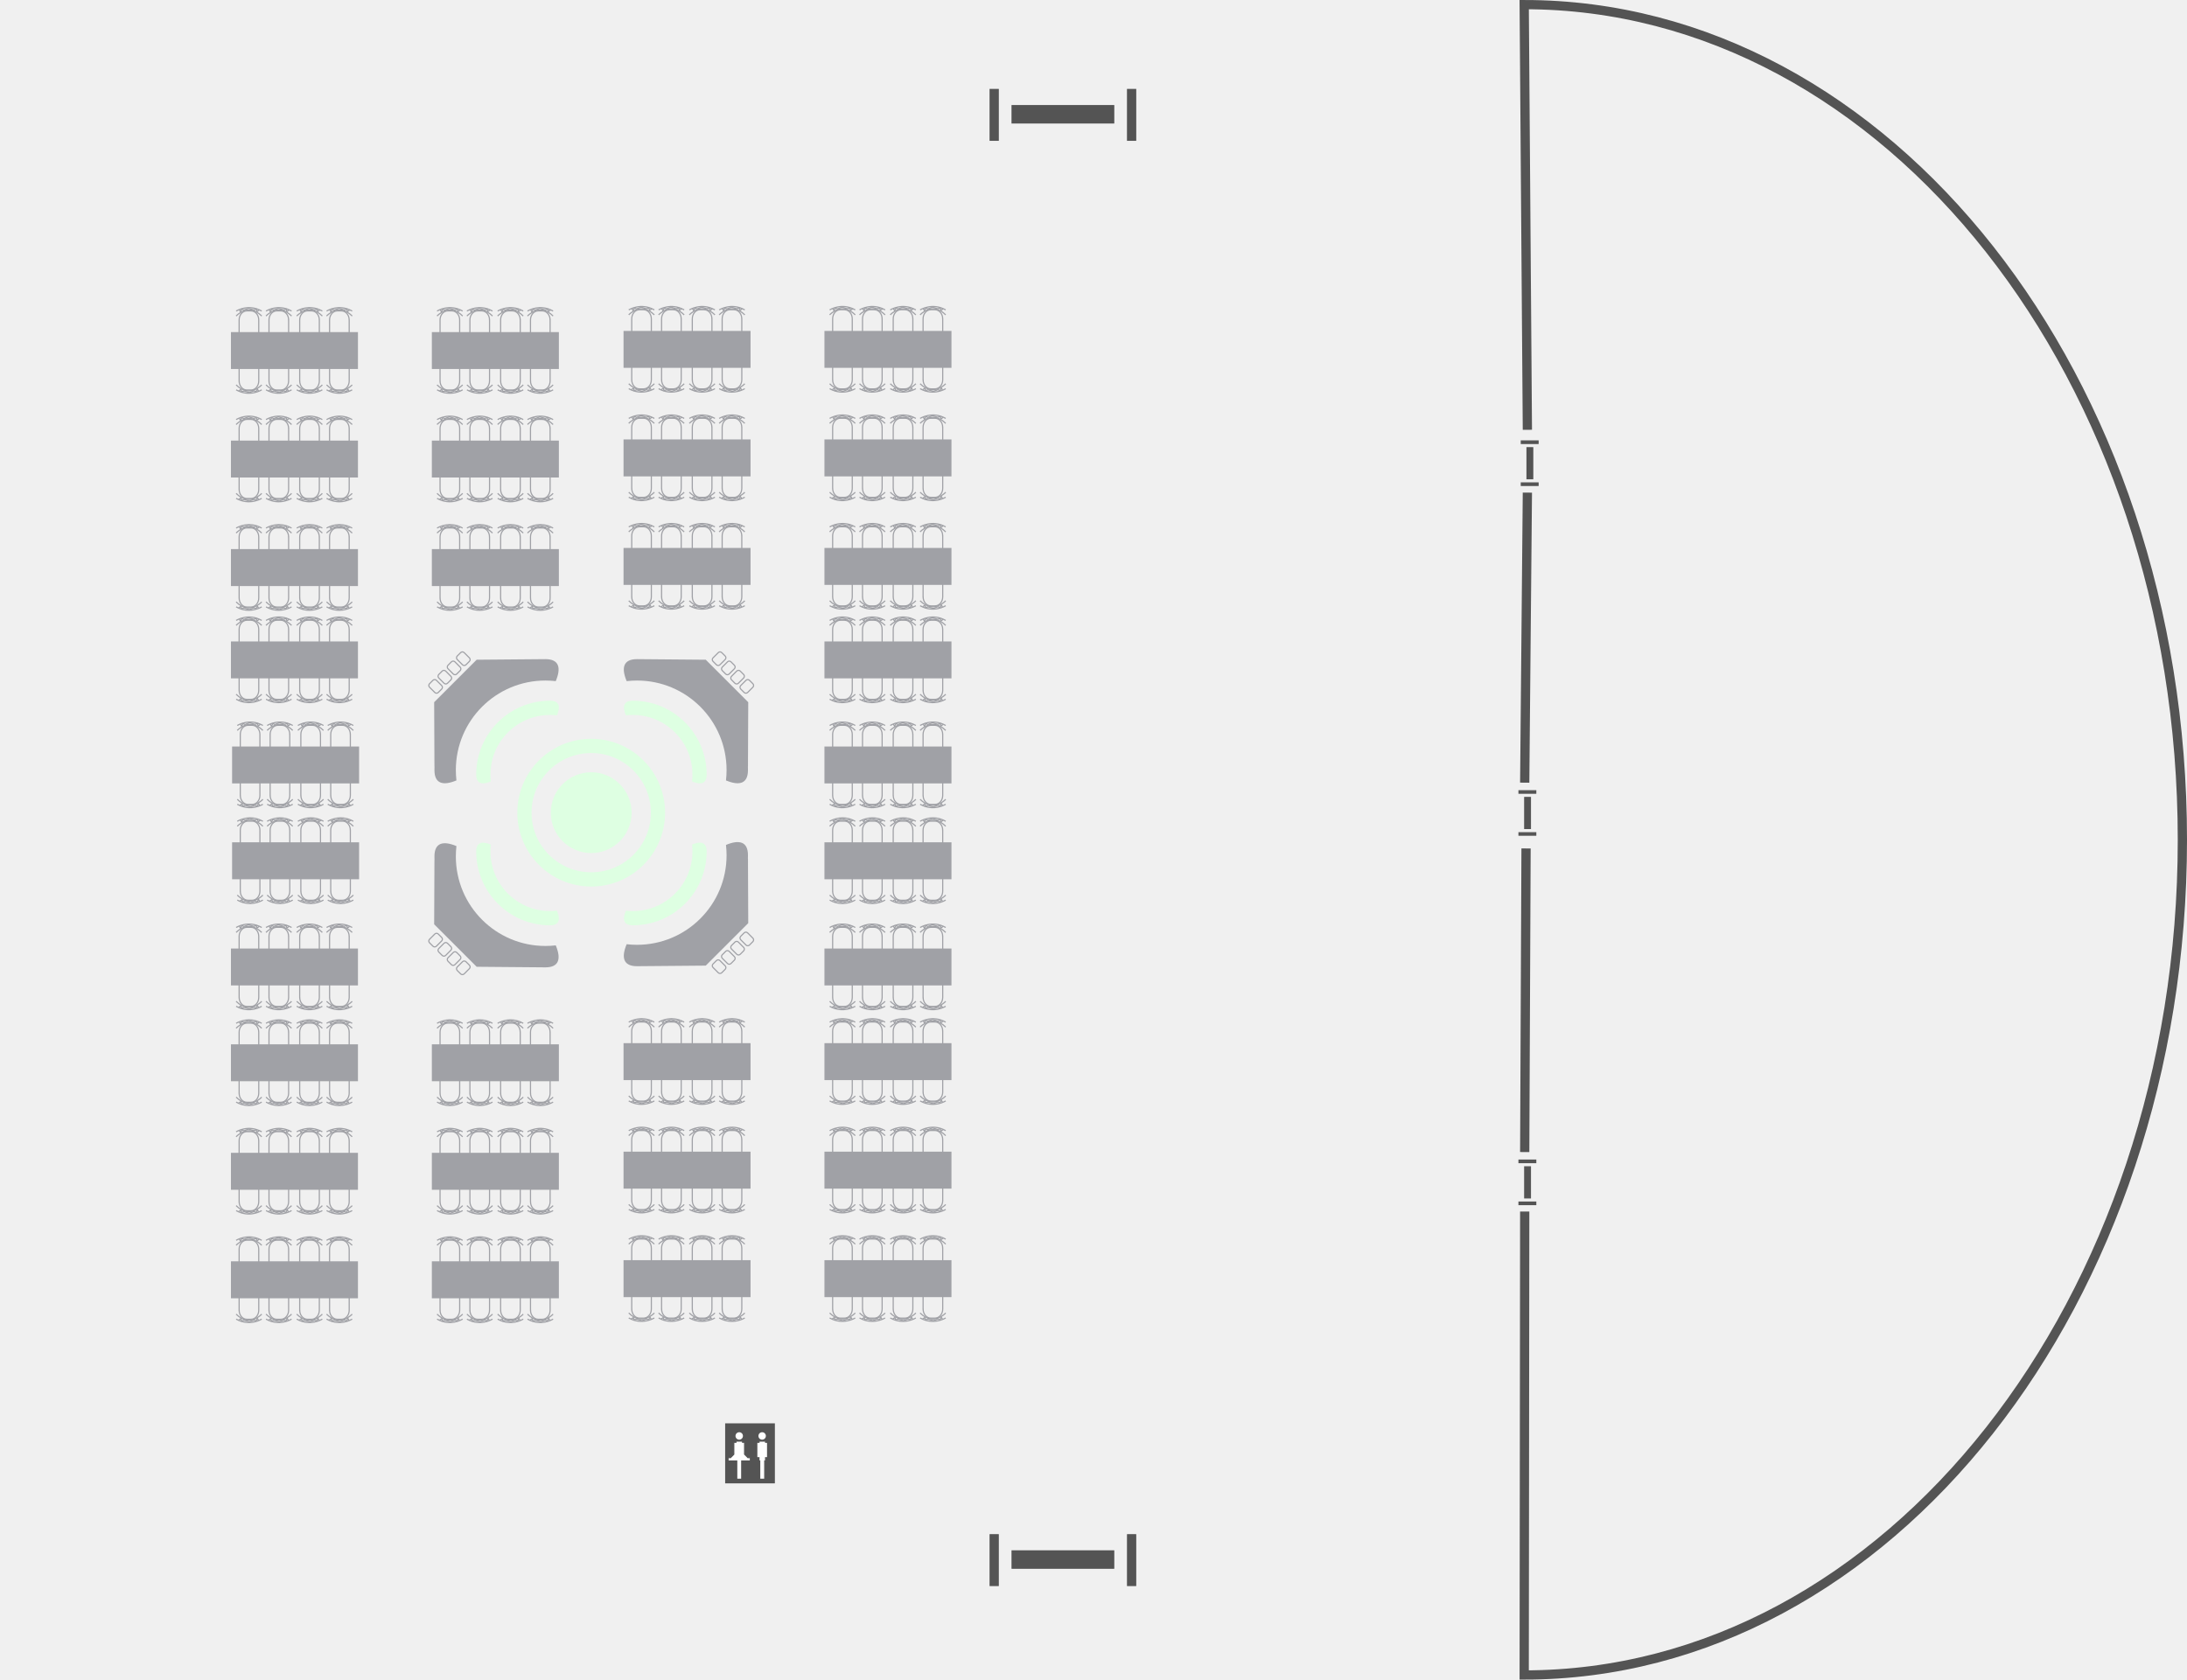
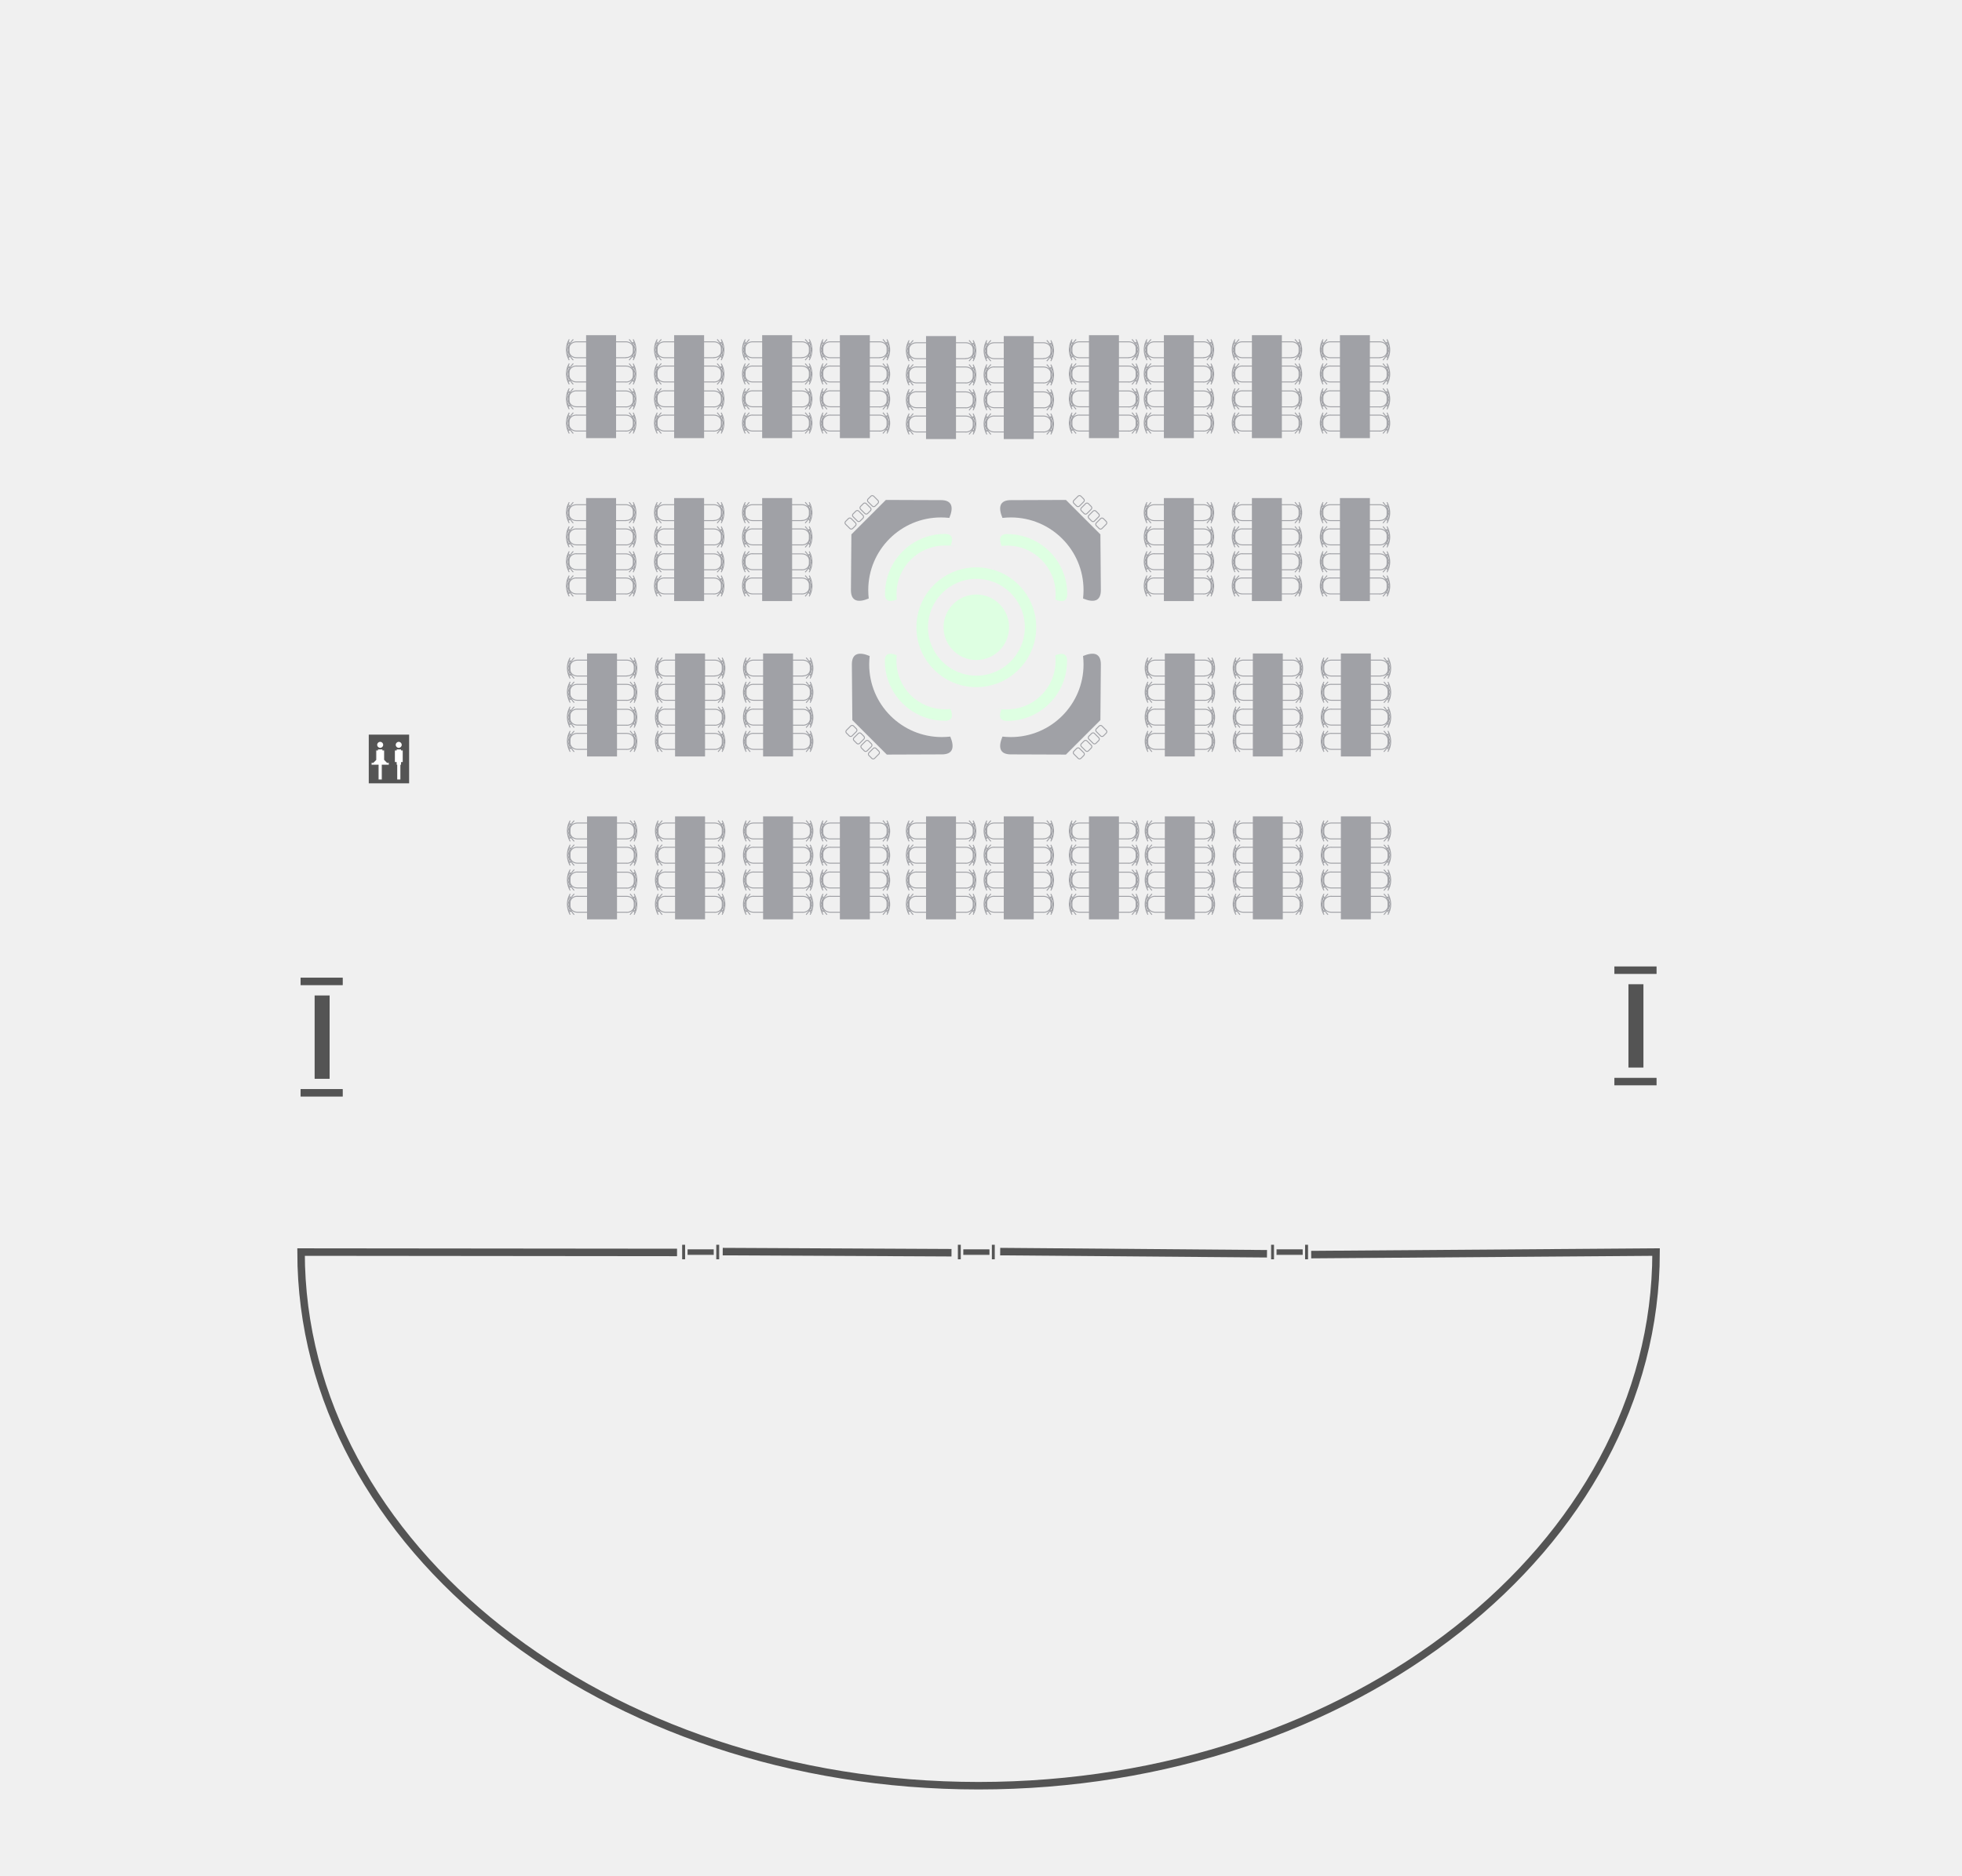
- <svg xmlns="http://www.w3.org/2000/svg" xmlns:xlink="http://www.w3.org/1999/xlink" viewBox="0 0 1894 1455">
+ <svg xmlns="http://www.w3.org/2000/svg" xmlns:xlink="http://www.w3.org/1999/xlink" id="_图层_1" data-name="图层 1" version="1.1" viewBox="0 0 2095.2 2003.7">
  <defs>
    <style>
      .cls-1, .cls-2 {
        fill: #545454;
      }

-       .cls-1, .cls-3, .cls-4, .cls-5, .cls-6 {
+       .cls-1, .cls-3, .cls-4, .cls-5 {
        stroke-miterlimit: 10;
      }

      .cls-1, .cls-3, .cls-5 {
        stroke: #545454;
      }

-       .cls-2, .cls-7, .cls-8, .cls-9 {
+       .cls-2, .cls-6, .cls-7, .cls-8 {
        stroke-width: 0px;
      }

-       .cls-3, .cls-4, .cls-6 {
+       .cls-3 {
+         stroke-width: 8px;
+       }
+ 
+       .cls-3, .cls-4, .cls-9 {
        fill: none;
      }

-       .cls-3, .cls-6 {
-         stroke-width: 8px;
-       }
- 
-       .cls-4 {
+       .cls-4, .cls-9 {
        stroke: #a0a1a6;
      }

-       .cls-7 {
+       .cls-6 {
        fill: #a0a1a6;
      }

-       .cls-5, .cls-8 {
+       .cls-5, .cls-7 {
        fill: #fff;
      }

-       .cls-6 {
-         stroke: #8f0004;
-       }
- 
      .cls-9 {
+         stroke-miterlimit: 10;
+         stroke-width: 1px;
+       }
+ 
+       .cls-8 {
        fill: #deffe2;
      }
    </style>
-     <symbol id="_桌椅" data-name="桌椅" viewBox="0 0 110 75.17">
+     <symbol id="_桌椅" data-name=" 桌椅" viewBox="0 0 110 75.2">
      <g>
        <g>
          <g>
-             <path class="cls-4" d="M24.08,11.2v11.47H7.09v-11.47c0-4.35,2.98-7.88,6.65-7.88h3.69c3.67,0,6.65,3.53,6.65,7.88Z" />
-             <path class="cls-4" d="M4.5,3.46s10.46-6.65,22.17,0" />
-             <path class="cls-4" d="M4.5,7.76s10.46-11.71,22.17,0" />
-             <polyline class="cls-4" points="7.25 2.39 8.24 4.05 9.47 1.79 11.22 2.62 15.21 1.08 19.71 2.47 21.94 1.81 22.64 3.83 24.46 2.56" />
-           </g>
-           <g>
-             <path class="cls-4" d="M49.95,11.2v11.47h-17v-11.47c0-4.35,2.98-7.88,6.65-7.88h3.69c3.67,0,6.65,3.53,6.65,7.88Z" />
-             <path class="cls-4" d="M30.36,3.46s10.46-6.65,22.17,0" />
-             <path class="cls-4" d="M30.36,7.76s10.46-11.71,22.17,0" />
-             <polyline class="cls-4" points="33.11 2.39 34.1 4.05 35.34 1.79 37.08 2.62 41.08 1.08 45.58 2.47 47.81 1.81 48.5 3.83 50.33 2.56" />
-           </g>
-           <g>
-             <path class="cls-4" d="M76.55,11.2v11.47h-17v-11.47c0-4.35,2.98-7.88,6.65-7.88h3.69c3.67,0,6.65,3.53,6.65,7.88Z" />
-             <path class="cls-4" d="M56.97,3.46s10.46-6.65,22.17,0" />
-             <path class="cls-4" d="M56.97,7.76s10.46-11.71,22.17,0" />
-             <polyline class="cls-4" points="59.72 2.39 60.71 4.05 61.94 1.79 63.69 2.62 67.68 1.08 72.18 2.47 74.41 1.81 75.11 3.83 76.93 2.56" />
-           </g>
-           <g>
-             <path class="cls-4" d="M102.41,11.2v11.47h-17v-11.47c0-4.35,2.98-7.88,6.65-7.88h3.69c3.67,0,6.65,3.53,6.65,7.88Z" />
-             <path class="cls-4" d="M82.83,3.46s10.46-6.65,22.17,0" />
-             <path class="cls-4" d="M82.83,7.76s10.46-11.71,22.17,0" />
-             <polyline class="cls-4" points="85.58 2.39 86.57 4.05 87.8 1.79 89.55 2.62 93.55 1.08 98.04 2.47 100.27 1.81 100.97 3.83 102.79 2.56" />
+             <path class="cls-4" d="M24.1,64v-11.5H7.1v11.5c0,4.3,3,7.9,6.6,7.9h3.7c3.7,0,6.6-3.5,6.6-7.9Z" />
+             <path class="cls-4" d="M4.5,71.7s10.5,6.7,22.2,0" />
+             <path class="cls-4" d="M4.5,67.4s10.5,11.7,22.2,0" />
+             <polyline class="cls-4" points="7.2 72.8 8.2 71.1 9.5 73.4 11.2 72.5 15.2 74.1 19.7 72.7 21.9 73.4 22.6 71.3 24.5 72.6" />
+           </g>
+           <g>
+             <path class="cls-4" d="M50,64v-11.5h-17v11.5c0,4.3,3,7.9,6.7,7.9h3.7c3.7,0,6.7-3.5,6.7-7.9h0Z" />
+             <path class="cls-4" d="M30.4,71.7s10.5,6.7,22.2,0" />
+             <path class="cls-4" d="M30.4,67.4s10.5,11.7,22.2,0" />
+             <polyline class="cls-4" points="33.1 72.8 34.1 71.1 35.3 73.4 37.1 72.5 41.1 74.1 45.6 72.7 47.8 73.4 48.5 71.3 50.3 72.6" />
+           </g>
+           <g>
+             <path class="cls-4" d="M76.6,64v-11.5h-17v11.5c0,4.3,3,7.9,6.7,7.9h3.7c3.7,0,6.7-3.5,6.7-7.9h0Z" />
+             <path class="cls-4" d="M57,71.7s10.5,6.7,22.2,0" />
+             <path class="cls-4" d="M57,67.4s10.5,11.7,22.2,0" />
+             <polyline class="cls-4" points="59.7 72.8 60.7 71.1 61.9 73.4 63.7 72.5 67.7 74.1 72.2 72.7 74.4 73.4 75.1 71.3 76.9 72.6" />
+           </g>
+           <g>
+             <path class="cls-4" d="M102.4,64v-11.5h-17v11.5c0,4.3,3,7.9,6.7,7.9h3.7c3.7,0,6.7-3.5,6.7-7.9h0Z" />
+             <path class="cls-4" d="M82.8,71.7s10.5,6.7,22.2,0" />
+             <path class="cls-4" d="M82.8,67.4s10.5,11.7,22.2,0" />
+             <polyline class="cls-4" points="85.6 72.8 86.6 71.1 87.8 73.4 89.6 72.5 93.6 74.1 98 72.7 100.3 73.4 101 71.3 102.8 72.6" />
          </g>
        </g>
        <g>
          <g>
-             <path class="cls-4" d="M85.42,63.97v-11.47s17,0,17,0v11.47c0,4.35-2.98,7.88-6.65,7.88h-3.69c-3.67,0-6.65-3.53-6.65-7.88Z" />
-             <path class="cls-4" d="M105,71.71s-10.46,6.65-22.17,0" />
-             <path class="cls-4" d="M105,67.41s-10.46,11.71-22.17,0" />
-             <polyline class="cls-4" points="102.25 72.78 101.26 71.12 100.03 73.38 98.28 72.55 94.29 74.09 89.79 72.7 87.56 73.35 86.86 71.34 85.04 72.61" />
-           </g>
-           <g>
-             <path class="cls-4" d="M59.55,63.97v-11.47s17,0,17,0v11.47c0,4.35-2.98,7.88-6.65,7.88h-3.69c-3.67,0-6.65-3.53-6.65-7.88Z" />
-             <path class="cls-4" d="M79.14,71.71s-10.46,6.65-22.17,0" />
-             <path class="cls-4" d="M79.14,67.41s-10.46,11.71-22.17,0" />
-             <polyline class="cls-4" points="76.39 72.78 75.4 71.12 74.16 73.38 72.42 72.55 68.42 74.09 63.92 72.7 61.69 73.35 61 71.34 59.17 72.61" />
-           </g>
-           <g>
-             <path class="cls-4" d="M32.95,63.97v-11.47s17,0,17,0v11.47c0,4.35-2.98,7.88-6.65,7.88h-3.69c-3.67,0-6.65-3.53-6.65-7.88Z" />
-             <path class="cls-4" d="M52.53,71.71s-10.46,6.65-22.17,0" />
-             <path class="cls-4" d="M52.53,67.41s-10.46,11.71-22.17,0" />
-             <polyline class="cls-4" points="49.78 72.78 48.79 71.12 47.56 73.38 45.81 72.55 41.82 74.09 37.32 72.7 35.09 73.35 34.39 71.34 32.57 72.61" />
-           </g>
-           <g>
-             <path class="cls-4" d="M7.09,63.97v-11.47s17,0,17,0v11.47c0,4.35-2.98,7.88-6.65,7.88h-3.69c-3.67,0-6.65-3.53-6.65-7.88Z" />
-             <path class="cls-4" d="M26.67,71.71s-10.46,6.65-22.17,0" />
-             <path class="cls-4" d="M26.67,67.41s-10.46,11.71-22.17,0" />
-             <polyline class="cls-4" points="23.92 72.78 22.93 71.12 21.7 73.38 19.95 72.55 15.95 74.09 11.46 72.7 9.23 73.35 8.53 71.34 6.71 72.61" />
+             <path class="cls-4" d="M85.4,11.2v11.5h17v-11.5c0-4.3-3-7.9-6.7-7.9h-3.7c-3.7,0-6.7,3.5-6.7,7.9h0Z" />
+             <path class="cls-4" d="M105,3.5s-10.5-6.7-22.2,0" />
+             <path class="cls-4" d="M105,7.8s-10.5-11.7-22.2,0" />
+             <polyline class="cls-4" points="102.2 2.4 101.3 4 100 1.8 98.3 2.6 94.3 1.1 89.8 2.5 87.6 1.8 86.9 3.8 85 2.6" />
+           </g>
+           <g>
+             <path class="cls-4" d="M59.5,11.2v11.5h17v-11.5c0-4.3-3-7.9-6.7-7.9h-3.7c-3.7,0-6.7,3.5-6.7,7.9h0Z" />
+             <path class="cls-4" d="M79.1,3.5s-10.5-6.7-22.2,0" />
+             <path class="cls-4" d="M79.1,7.8s-10.5-11.7-22.2,0" />
+             <polyline class="cls-4" points="76.4 2.4 75.4 4 74.2 1.8 72.4 2.6 68.4 1.1 63.9 2.5 61.7 1.8 61 3.8 59.2 2.6" />
+           </g>
+           <g>
+             <path class="cls-4" d="M33,11.2v11.5h17v-11.5c0-4.3-3-7.9-6.7-7.9h-3.7c-3.7,0-6.7,3.5-6.7,7.9h0Z" />
+             <path class="cls-4" d="M52.5,3.5s-10.5-6.7-22.2,0" />
+             <path class="cls-4" d="M52.5,7.8s-10.5-11.7-22.2,0" />
+             <polyline class="cls-4" points="49.8 2.4 48.8 4 47.6 1.8 45.8 2.6 41.8 1.1 37.3 2.5 35.1 1.8 34.4 3.8 32.6 2.6" />
+           </g>
+           <g>
+             <path class="cls-4" d="M7.1,11.2v11.5h17v-11.5c0-4.3-3-7.9-6.6-7.9h-3.7c-3.7,0-6.7,3.5-6.7,7.9h0Z" />
+             <path class="cls-4" d="M26.7,3.5s-10.5-6.7-22.2,0" />
+             <path class="cls-4" d="M26.7,7.8s-10.5-11.7-22.2,0" />
+             <polyline class="cls-4" points="23.9 2.4 22.9 4 21.7 1.8 20 2.6 15.9 1.1 11.5 2.5 9.2 1.8 8.5 3.8 6.7 2.6" />
          </g>
        </g>
-         <rect class="cls-7" y="21.67" width="110" height="32" />
+         <rect class="cls-6" y="21.5" width="110" height="32" />
      </g>
    </symbol>
  </defs>
-   <g id="_图层_1" data-name="图层 1">
-     <g>
-       <rect class="cls-2" x="628" y="1233" width="43.07" height="52" />
-       <circle class="cls-8" cx="660.04" cy="1243.93" r="3.22" />
-       <polygon class="cls-5" points="664.77 1249.4 664.77 1262.81 663.02 1262.81 663.02 1265.63 662.29 1265.63 662.29 1281.45 657.93 1281.45 657.93 1265.63 657.26 1265.63 657.26 1262.81 655.38 1262.81 655.38 1249.4 657.26 1249.4 657.26 1248.39 663.02 1248.39 663.02 1249.4 664.77 1249.4" />
-       <circle class="cls-8" cx="640.19" cy="1243.93" r="3.22" />
-       <polygon class="cls-5" points="649.88 1262.74 649.88 1265.63 642.36 1265.63 642.36 1281.45 638.01 1281.45 638.01 1265.63 630.49 1265.63 630.49 1262.74 632.59 1262.74 635.46 1259.83 635.46 1249.4 637.34 1249.4 637.34 1248.39 643.1 1248.39 643.1 1249.4 644.85 1249.4 644.85 1259.76 647.78 1262.74 649.88 1262.74" />
-     </g>
-     <path class="cls-9" d="M512,640c-35.35,0-64,28.65-64,64s28.65,64,64,64,64-28.65,64-64-28.65-64-64-64ZM512,755.66c-28.53,0-51.66-23.13-51.66-51.66s23.13-51.66,51.66-51.66,51.66,23.13,51.66,51.66-23.13,51.66-51.66,51.66Z" />
-     <path class="cls-9" d="M548,607c-8.04,0-9.11,5.15-5.97,12.68,1.96-.22,3.95-.34,5.97-.34,28.53,0,51.66,23.13,51.66,51.66,0,2.02-.12,4.01-.34,5.97,7.53,3.14,12.68,2.07,12.68-5.97,0-35.35-28.65-64-64-64Z" />
-     <path class="cls-9" d="M612,737.6c0-8.04-5.15-9.11-12.68-5.97.22,1.96.34,3.95.34,5.97,0,28.53-23.13,51.66-51.66,51.66-2.02,0-4.01-.12-5.97-.34-3.14,7.53-2.07,12.68,5.97,12.68,35.35,0,64-28.65,64-64Z" />
-     <path class="cls-9" d="M412.4,671c0,8.04,5.15,9.11,12.68,5.97-.22-1.96-.34-3.95-.34-5.97,0-28.53,23.13-51.66,51.66-51.66,2.02,0,4.01.12,5.97.34,3.14-7.53,2.07-12.68-5.97-12.68-35.35,0-64,28.65-64,64Z" />
-     <path class="cls-9" d="M476.4,801.6c8.04,0,9.11-5.15,5.97-12.68-1.96.22-3.95.34-5.97.34-28.53,0-51.66-23.13-51.66-51.66,0-2.02.12-4.01.34-5.97-7.53-3.14-12.68-2.07-12.68,5.97,0,35.35,28.65,64,64,64Z" />
-     <circle class="cls-9" cx="512" cy="704" r="35" />
-     <g>
-       <path class="cls-7" d="M647.76,664.04l-.06-.12c.05,1.05.06,2.12.06,3.18,0,12.07-7.73,13.68-19.04,8.96.33-2.94.51-5.93.51-8.96,0-42.84-34.73-77.57-77.57-77.57-3.03,0-6.02.18-8.96.51-4.72-11.31-3.11-19.04,8.96-19.04l59.55.51,36.79,36.79-.24,55.74Z" />
-       <rect class="cls-4" x="618.53" y="565.25" width="8.45" height="10.71" rx="2.12" ry="2.12" transform="translate(585.88 -273.23) rotate(45)" />
-       <rect class="cls-4" x="626.53" y="573.25" width="8.45" height="10.71" rx="2.12" ry="2.12" transform="translate(593.88 -276.54) rotate(45)" />
-       <rect class="cls-4" x="634.53" y="581.25" width="8.45" height="10.71" rx="2.12" ry="2.12" transform="translate(601.88 -279.86) rotate(45)" />
-       <rect class="cls-4" x="642.53" y="589.25" width="8.45" height="10.71" rx="2.12" ry="2.12" transform="translate(609.88 -283.17) rotate(45)" />
-     </g>
-     <g>
-       <path class="cls-7" d="M647.76,743.96l-.06.12c.05-1.05.06-2.12.06-3.18,0-12.07-7.73-13.68-19.04-8.96.33,2.94.51,5.93.51,8.96,0,42.84-34.73,77.57-77.57,77.57-3.03,0-6.02-.18-8.96-.51-4.72,11.31-3.11,19.04,8.96,19.04l59.55-.51,36.79-36.79-.24-55.74Z" />
-       <rect class="cls-4" x="618.53" y="832.04" width="8.45" height="10.71" rx="2.12" ry="2.12" transform="translate(-409.73 685.62) rotate(-45)" />
-       <rect class="cls-4" x="626.53" y="824.04" width="8.45" height="10.71" rx="2.12" ry="2.12" transform="translate(-401.73 688.94) rotate(-45)" />
-       <rect class="cls-4" x="634.53" y="816.04" width="8.45" height="10.71" rx="2.12" ry="2.12" transform="translate(-393.73 692.25) rotate(-45)" />
-       <rect class="cls-4" x="642.53" y="808.04" width="8.45" height="10.71" rx="2.12" ry="2.12" transform="translate(-385.73 695.56) rotate(-45)" />
-     </g>
-     <g>
-       <path class="cls-7" d="M376.24,744.96l.06.12c-.05-1.05-.06-2.12-.06-3.18,0-12.07,7.73-13.68,19.04-8.96-.33,2.94-.51,5.93-.51,8.96,0,42.84,34.73,77.57,77.57,77.57,3.03,0,6.02-.18,8.96-.51,4.72,11.31,3.11,19.04-8.96,19.04l-59.55-.51-36.79-36.79.24-55.74Z" />
-       <rect class="cls-4" x="397.02" y="833.04" width="8.45" height="10.71" rx="2.12" ry="2.12" transform="translate(92.13 1714.95) rotate(-135)" />
-       <rect class="cls-4" x="389.02" y="825.04" width="8.45" height="10.71" rx="2.12" ry="2.12" transform="translate(84.13 1695.64) rotate(-135)" />
-       <rect class="cls-4" x="381.02" y="817.04" width="8.45" height="10.71" rx="2.12" ry="2.12" transform="translate(76.13 1676.33) rotate(-135)" />
-       <rect class="cls-4" x="373.02" y="809.04" width="8.45" height="10.71" rx="2.12" ry="2.12" transform="translate(68.13 1657.01) rotate(-135)" />
-     </g>
-     <g>
-       <path class="cls-7" d="M376.24,664.04l.06-.12c-.05,1.05-.06,2.12-.06,3.18,0,12.07,7.73,13.68,19.04,8.96-.33-2.94-.51-5.93-.51-8.96,0-42.84,34.73-77.57,77.57-77.57,3.03,0,6.02.18,8.96.51,4.72-11.31,3.11-19.04-8.96-19.04l-59.55.51-36.79,36.79.24,55.74Z" />
-       <rect class="cls-4" x="397.02" y="565.25" width="8.45" height="10.71" rx="2.12" ry="2.12" transform="translate(1088.45 690.36) rotate(135)" />
-       <rect class="cls-4" x="389.02" y="573.25" width="8.45" height="10.71" rx="2.12" ry="2.12" transform="translate(1080.45 709.67) rotate(135)" />
-       <rect class="cls-4" x="381.02" y="581.25" width="8.45" height="10.71" rx="2.12" ry="2.12" transform="translate(1072.45 728.99) rotate(135)" />
-       <rect class="cls-4" x="373.02" y="589.25" width="8.45" height="10.71" rx="2.12" ry="2.12" transform="translate(1064.45 748.3) rotate(135)" />
-     </g>
-   </g>
-   <g id="_图层_4" data-name="图层 4">
-     <use width="110" height="75.17" transform="translate(540 265)" xlink:href="#_桌椅" />
-     <use width="110" height="75.17" transform="translate(714 265)" xlink:href="#_桌椅" />
-     <use width="110" height="75.17" transform="translate(200 266)" xlink:href="#_桌椅" />
-     <use width="110" height="75.17" transform="translate(374 266)" xlink:href="#_桌椅" />
-     <use width="110" height="75.17" transform="translate(540 359)" xlink:href="#_桌椅" />
-     <use width="110" height="75.17" transform="translate(714 359)" xlink:href="#_桌椅" />
-     <use width="110" height="75.17" transform="translate(200 360)" xlink:href="#_桌椅" />
-     <use width="110" height="75.17" transform="translate(374 360)" xlink:href="#_桌椅" />
-     <use width="110" height="75.17" transform="translate(540 453)" xlink:href="#_桌椅" />
-     <use width="110" height="75.17" transform="translate(374 454)" xlink:href="#_桌椅" />
-     <use width="110" height="75.17" transform="translate(714 453)" xlink:href="#_桌椅" />
-     <use width="110" height="75.17" transform="translate(200 454)" xlink:href="#_桌椅" />
-     <use width="110" height="75.17" transform="translate(200 534)" xlink:href="#_桌椅" />
-     <use width="110" height="75.17" transform="translate(201 625)" xlink:href="#_桌椅" />
-     <use width="110" height="75.17" transform="translate(201 708)" xlink:href="#_桌椅" />
-     <use width="110" height="75.17" transform="translate(200 800)" xlink:href="#_桌椅" />
-     <use width="110" height="75.17" transform="translate(714 534)" xlink:href="#_桌椅" />
-     <use width="110" height="75.17" transform="translate(714 625)" xlink:href="#_桌椅" />
-     <use width="110" height="75.17" transform="translate(714 708)" xlink:href="#_桌椅" />
-     <use width="110" height="75.17" transform="translate(714 800)" xlink:href="#_桌椅" />
-     <use width="110" height="75.17" transform="translate(540 882)" xlink:href="#_桌椅" />
-     <use width="110" height="75.17" transform="translate(714 882)" xlink:href="#_桌椅" />
-     <use width="110" height="75.17" transform="translate(200 883)" xlink:href="#_桌椅" />
-     <use width="110" height="75.17" transform="translate(374 883)" xlink:href="#_桌椅" />
-     <use width="110" height="75.17" transform="translate(540 976)" xlink:href="#_桌椅" />
-     <use width="110" height="75.17" transform="translate(714 976)" xlink:href="#_桌椅" />
-     <use width="110" height="75.17" transform="translate(200 977)" xlink:href="#_桌椅" />
-     <use width="110" height="75.17" transform="translate(374 977)" xlink:href="#_桌椅" />
-     <use width="110" height="75.17" transform="translate(540 1070)" xlink:href="#_桌椅" />
-     <use width="110" height="75.17" transform="translate(714 1070)" xlink:href="#_桌椅" />
-     <use width="110" height="75.17" transform="translate(200 1071)" xlink:href="#_桌椅" />
-     <use width="110" height="75.17" transform="translate(374 1071)" xlink:href="#_桌椅" />
-   </g>
-   <g id="_图层_2" data-name="图层 2">
-     <g>
-       <rect class="cls-1" x="857.5" y="77.5" width="7" height="44" />
-       <rect class="cls-1" x="976.5" y="77.5" width="7" height="44" />
-       <rect class="cls-1" x="876.5" y="91.5" width="88" height="15" />
-     </g>
-     <g>
-       <rect class="cls-1" x="1323.68" y="375.82" width="2.14" height="14.5" transform="translate(1707.82 -941.68) rotate(90)" />
-       <rect class="cls-1" x="1323.68" y="412.18" width="2.14" height="14.5" transform="translate(1744.18 -905.32) rotate(90)" />
-       <rect class="cls-1" x="1311.47" y="398.78" width="26.89" height="4.94" transform="translate(1726.16 -923.66) rotate(90)" />
-     </g>
-     <g>
-       <rect class="cls-1" x="1321.68" y="678.82" width="2.14" height="14.5" transform="translate(2008.82 -636.68) rotate(90)" />
-       <rect class="cls-1" x="1321.68" y="715.18" width="2.14" height="14.5" transform="translate(2045.18 -600.32) rotate(90)" />
-       <rect class="cls-1" x="1309.47" y="701.78" width="26.89" height="4.94" transform="translate(2027.16 -618.66) rotate(90)" />
-     </g>
-     <g>
-       <rect class="cls-1" x="1321.68" y="998.82" width="2.14" height="14.5" transform="translate(2328.82 -316.68) rotate(90)" />
-       <rect class="cls-1" x="1321.68" y="1035.18" width="2.14" height="14.5" transform="translate(2365.18 -280.32) rotate(90)" />
-       <rect class="cls-1" x="1309.47" y="1021.78" width="26.89" height="4.94" transform="translate(2347.16 -298.66) rotate(90)" />
-     </g>
-     <g>
-       <rect class="cls-1" x="857.5" y="1329.5" width="7" height="44" />
-       <rect class="cls-1" x="976.5" y="1329.5" width="7" height="44" />
-       <rect class="cls-1" x="876.5" y="1343.5" width="88" height="15" />
-     </g>
-     <path class="cls-3" d="M1322.75,372.33l-2.75-368.33c314.8,0,570,323.92,570,723.5s-255.2,723.5-570,723.5l.44-401.48" />
-     <line class="cls-3" x1="1322.75" y1="426.74" x2="1320.44" y2="678" />
-     <line class="cls-3" x1="1321.6" y1="735" x2="1320.44" y2="998" />
-   </g>
+   <g>
+     <rect class="cls-2" x="393.8" y="784.7" width="43.1" height="52" />
+     <circle class="cls-7" cx="425.8" cy="795.6" r="3.2" />
+     <polygon class="cls-5" points="430.6 801.1 430.6 814.5 428.8 814.5 428.8 817.3 428.1 817.3 428.1 833.1 423.7 833.1 423.7 817.3 423.1 817.3 423.1 814.5 421.2 814.5 421.2 801.1 423.1 801.1 423.1 800 428.8 800 428.8 801.1 430.6 801.1" />
+     <circle class="cls-7" cx="406" cy="795.6" r="3.2" />
+     <polygon class="cls-5" points="415.7 814.4 415.7 817.3 408.2 817.3 408.2 833.1 403.8 833.1 403.8 817.3 396.3 817.3 396.3 814.4 398.4 814.4 401.3 811.5 401.3 801.1 403.1 801.1 403.1 800 408.9 800 408.9 801.1 410.7 801.1 410.7 811.4 413.6 814.4 415.7 814.4" />
+   </g>
+   <path class="cls-8" d="M1106.6,670c0-35.4-28.7-64-64-64-35.3,0-64,28.6-64,64,0,35.3,28.7,64,64,64,35.3,0,64-28.7,64-64ZM991,670c0-28.5,23.1-51.7,51.7-51.7,28.5,0,51.7,23.1,51.7,51.7,0,28.5-23.1,51.7-51.7,51.7-28.5,0-51.7-23.1-51.7-51.7h0Z" />
+   <path class="cls-8" d="M1139.6,706c0-8-5.2-9.1-12.7-6,.2,2,.3,4,.3,6,0,28.5-23.1,51.7-51.7,51.7s-4-.1-6-.3c-3.1,7.5-2.1,12.7,6,12.7,35.3,0,64-28.7,64-64h0Z" />
+   <path class="cls-8" d="M1009,770c8,0,9.1-5.2,6-12.7-2,.2-4,.3-6,.3-28.5,0-51.7-23.1-51.7-51.7,0-2,.1-4,.3-6-7.5-3.1-12.7-2.1-12.7,6,0,35.3,28.7,64,64,64h0Z" />
+   <path class="cls-8" d="M1075.6,570.4c-8,0-9.1,5.1-6,12.7,2-.2,4-.3,6-.3,28.5,0,51.7,23.1,51.7,51.7,0,2-.1,4-.3,6,7.5,3.1,12.7,2.1,12.7-6,0-35.4-28.7-64-64-64h0Z" />
+   <path class="cls-8" d="M945,634.4c0,8,5.2,9.1,12.7,6-.2-2-.3-4-.3-6,0-28.5,23.1-51.7,51.7-51.7s4,.1,6,.3c3.1-7.5,2.1-12.7-6-12.7-35.3,0-64,28.6-64,64h0Z" />
+   <circle class="cls-8" cx="1042.6" cy="670" r="35" />
+   <g>
+     <path class="cls-6" d="M1082.6,805.8h.1c-1,0-2.1,0-3.2,0-12.1,0-13.7-7.7-9-19,2.9.3,5.9.5,9,.5,42.8,0,77.6-34.7,77.6-77.6,0-3-.2-6-.5-9,11.3-4.7,19-3.1,19,9l-.5,59.5-36.8,36.8-55.7-.2Z" />
+     <rect class="cls-9" x="1171.8" y="775.4" width="8.5" height="10.7" rx="2.1" ry="2.1" transform="translate(-207.6 1060.3) rotate(-45)" />
+     <rect class="cls-9" x="1163.8" y="783.4" width="8.5" height="10.7" rx="2.1" ry="2.1" transform="translate(-215.6 1056.9) rotate(-45)" />
+     <rect class="cls-9" x="1155.8" y="791.4" width="8.5" height="10.7" rx="2.1" ry="2.1" transform="translate(-223.6 1053.6) rotate(-45)" />
+     <rect class="cls-9" x="1147.8" y="799.4" width="8.5" height="10.7" rx="2.1" ry="2.1" transform="translate(-231.6 1050.3) rotate(-45)" />
+   </g>
+   <g>
+     <path class="cls-6" d="M1002.7,805.8h-.1c1,0,2.1,0,3.2,0,12.1,0,13.7-7.7,9-19-2.9.3-5.9.5-9,.5-42.8,0-77.6-34.7-77.6-77.6,0-3,.2-6,.5-9-11.3-4.7-19-3.1-19,9l.5,59.5,36.8,36.8,55.7-.2Z" />
+     <rect class="cls-9" x="903.9" y="776.5" width="10.7" height="8.5" rx="2.1" ry="2.1" transform="translate(-285.8 871.6) rotate(-45)" />
+     <rect class="cls-9" x="911.9" y="784.5" width="10.7" height="8.5" rx="2.1" ry="2.1" transform="translate(-289.1 879.6) rotate(-45)" />
+     <rect class="cls-9" x="919.9" y="792.5" width="10.7" height="8.5" rx="2.1" ry="2.1" transform="translate(-292.4 887.6) rotate(-45)" />
+     <rect class="cls-9" x="927.9" y="800.5" width="10.7" height="8.5" rx="2.1" ry="2.1" transform="translate(-295.7 895.6) rotate(-45)" />
+   </g>
+   <g>
+     <path class="cls-6" d="M1001.7,534.2h-.1c1,0,2.1,0,3.2,0,12.1,0,13.7,7.7,9,19-2.9-.3-5.9-.5-9-.5-42.8,0-77.6,34.7-77.6,77.6,0,3,.2,6,.5,9-11.3,4.7-19,3.1-19-9l.5-59.5,36.8-36.8,55.7.2Z" />
+     <rect class="cls-9" x="904" y="553.9" width="8.5" height="10.7" rx="2.1" ry="2.1" transform="translate(-129.4 806) rotate(-45)" />
+     <rect class="cls-9" x="912" y="545.9" width="8.5" height="10.7" rx="2.1" ry="2.1" transform="translate(-121.4 809.3) rotate(-45)" />
+     <rect class="cls-9" x="920" y="537.9" width="8.5" height="10.7" rx="2.1" ry="2.1" transform="translate(-113.4 812.6) rotate(-45)" />
+     <rect class="cls-9" x="928" y="529.9" width="8.5" height="10.7" rx="2.1" ry="2.1" transform="translate(-105.4 816) rotate(-45)" />
+   </g>
+   <g>
+     <path class="cls-6" d="M1082.6,534.2h.1c-1,0-2.1,0-3.2,0-12.1,0-13.7,7.7-9,19,2.9-.3,5.9-.5,9-.5,42.8,0,77.6,34.7,77.6,77.6,0,3-.2,6-.5,9,11.3,4.7,19,3.1,19-9l-.5-59.5-36.8-36.8-55.7.2Z" />
+     <rect class="cls-9" x="1170.7" y="555" width="10.7" height="8.5" rx="2.1" ry="2.1" transform="translate(-51 995.4) rotate(-45)" />
+     <rect class="cls-9" x="1162.7" y="547" width="10.7" height="8.5" rx="2.1" ry="2.1" transform="translate(-47.7 987.4) rotate(-45)" />
+     <rect class="cls-9" x="1154.7" y="539" width="10.7" height="8.5" rx="2.1" ry="2.1" transform="translate(-44.4 979.4) rotate(-45)" />
+     <rect class="cls-9" x="1146.7" y="531" width="10.7" height="8.5" rx="2.1" ry="2.1" transform="translate(-41.1 971.4) rotate(-45)" />
+   </g>
+   <g id="_图层_4" data-name=" 图层 4">
+     <use width="110" height="75.2" transform="translate(1410.4 698) rotate(90) scale(1 -1)" xlink:href="#_桌椅" />
+     <use width="110" height="75.2" transform="translate(1410.4 872) rotate(90) scale(1 -1)" xlink:href="#_桌椅" />
+     <use width="110" height="75.2" transform="translate(1409.4 358) rotate(90) scale(1 -1)" xlink:href="#_桌椅" />
+     <use width="110" height="75.2" transform="translate(1409.4 532) rotate(90) scale(1 -1)" xlink:href="#_桌椅" />
+     <use width="110" height="75.2" transform="translate(1316.4 698) rotate(90) scale(1 -1)" xlink:href="#_桌椅" />
+     <use width="110" height="75.2" transform="translate(1316.4 872) rotate(90) scale(1 -1)" xlink:href="#_桌椅" />
+     <use width="110" height="75.2" transform="translate(1315.4 358) rotate(90) scale(1 -1)" xlink:href="#_桌椅" />
+     <use width="110" height="75.2" transform="translate(1315.4 532) rotate(90) scale(1 -1)" xlink:href="#_桌椅" />
+     <use width="110" height="75.2" transform="translate(1222.4 698) rotate(90) scale(1 -1)" xlink:href="#_桌椅" />
+     <use width="110" height="75.2" transform="translate(1221.4 532) rotate(90) scale(1 -1)" xlink:href="#_桌椅" />
+     <use width="110" height="75.2" transform="translate(1222.4 872) rotate(90) scale(1 -1)" xlink:href="#_桌椅" />
+     <use width="110" height="75.2" transform="translate(1221.4 358) rotate(90) scale(1 -1)" xlink:href="#_桌椅" />
+     <use width="110" height="75.2" transform="translate(1141.4 358) rotate(90) scale(1 -1)" xlink:href="#_桌椅" />
+     <use width="110" height="75.2" transform="translate(1050.4 359) rotate(90) scale(1 -1)" xlink:href="#_桌椅" />
+     <use width="110" height="75.2" transform="translate(967.4 359) rotate(90) scale(1 -1)" xlink:href="#_桌椅" />
+     <use width="110" height="75.2" transform="translate(875.4 358) rotate(90) scale(1 -1)" xlink:href="#_桌椅" />
+     <use width="110" height="75.2" transform="translate(1141.4 872) rotate(90) scale(1 -1)" xlink:href="#_桌椅" />
+     <use width="110" height="75.2" transform="translate(1050.4 872) rotate(90) scale(1 -1)" xlink:href="#_桌椅" />
+     <use width="110" height="75.2" transform="translate(967.4 872) rotate(90) scale(1 -1)" xlink:href="#_桌椅" />
+     <use width="110" height="75.2" transform="translate(875.4 872) rotate(90) scale(1 -1)" xlink:href="#_桌椅" />
+     <use width="110" height="75.2" transform="translate(793.4 698) rotate(90) scale(1 -1)" xlink:href="#_桌椅" />
+     <use width="110" height="75.2" transform="translate(793.4 872) rotate(90) scale(1 -1)" xlink:href="#_桌椅" />
+     <use width="110" height="75.2" transform="translate(792.4 358) rotate(90) scale(1 -1)" xlink:href="#_桌椅" />
+     <use width="110" height="75.2" transform="translate(792.4 532) rotate(90) scale(1 -1)" xlink:href="#_桌椅" />
+     <use width="110" height="75.2" transform="translate(699.4 698) rotate(90) scale(1 -1)" xlink:href="#_桌椅" />
+     <use width="110" height="75.2" transform="translate(699.4 872) rotate(90) scale(1 -1)" xlink:href="#_桌椅" />
+     <use width="110" height="75.2" transform="translate(698.4 358) rotate(90) scale(1 -1)" xlink:href="#_桌椅" />
+     <use width="110" height="75.2" transform="translate(698.4 532) rotate(90) scale(1 -1)" xlink:href="#_桌椅" />
+     <use width="110" height="75.2" transform="translate(605.4 698) rotate(90) scale(1 -1)" xlink:href="#_桌椅" />
+     <use width="110" height="75.2" transform="translate(605.4 872) rotate(90) scale(1 -1)" xlink:href="#_桌椅" />
+     <use width="110" height="75.2" transform="translate(604.4 358) rotate(90) scale(1 -1)" xlink:href="#_桌椅" />
+     <use width="110" height="75.2" transform="translate(604.4 532) rotate(90) scale(1 -1)" xlink:href="#_桌椅" />
+   </g>
+   <g>
+     <rect class="cls-1" x="1724.5" y="1032.8" width="44" height="7" />
+     <rect class="cls-1" x="1724.5" y="1151.8" width="44" height="7" />
+     <rect class="cls-1" x="1739.5" y="1051.8" width="15" height="88" />
+   </g>
+   <g>
+     <rect class="cls-1" x="1394.2" y="1330.1" width="2.1" height="14.5" />
+     <rect class="cls-1" x="1357.9" y="1330.1" width="2.1" height="14.5" />
+     <rect class="cls-1" x="1363.7" y="1335" width="26.9" height="4.9" />
+   </g>
+   <g>
+     <rect class="cls-1" x="1059.7" y="1330.1" width="2.1" height="14.5" />
+     <rect class="cls-1" x="1023.4" y="1330.1" width="2.1" height="14.5" />
+     <rect class="cls-1" x="1029.2" y="1335" width="26.9" height="4.9" />
+   </g>
+   <g>
+     <rect class="cls-1" x="765.4" y="1330.1" width="2.1" height="14.5" />
+     <rect class="cls-1" x="729" y="1330.1" width="2.1" height="14.5" />
+     <rect class="cls-1" x="734.8" y="1335" width="26.9" height="4.9" />
+   </g>
+   <g>
+     <rect class="cls-1" x="321.5" y="1044.8" width="44" height="7" />
+     <rect class="cls-1" x="321.5" y="1163.8" width="44" height="7" />
+     <rect class="cls-1" x="336.5" y="1063.8" width="15" height="88" />
+   </g>
+   <path class="cls-3" d="M1400.2,1340.1l368.3-2.7c0,314.8-323.9,570-723.5,570-399.6,0-723.5-255.2-723.5-570l401.5.4" />
+   <line class="cls-3" x1="1353" y1="1339.2" x2="1068.1" y2="1336.9" />
+   <line class="cls-3" x1="1016.1" y1="1338.1" x2="771.8" y2="1336.9" />
</svg>
